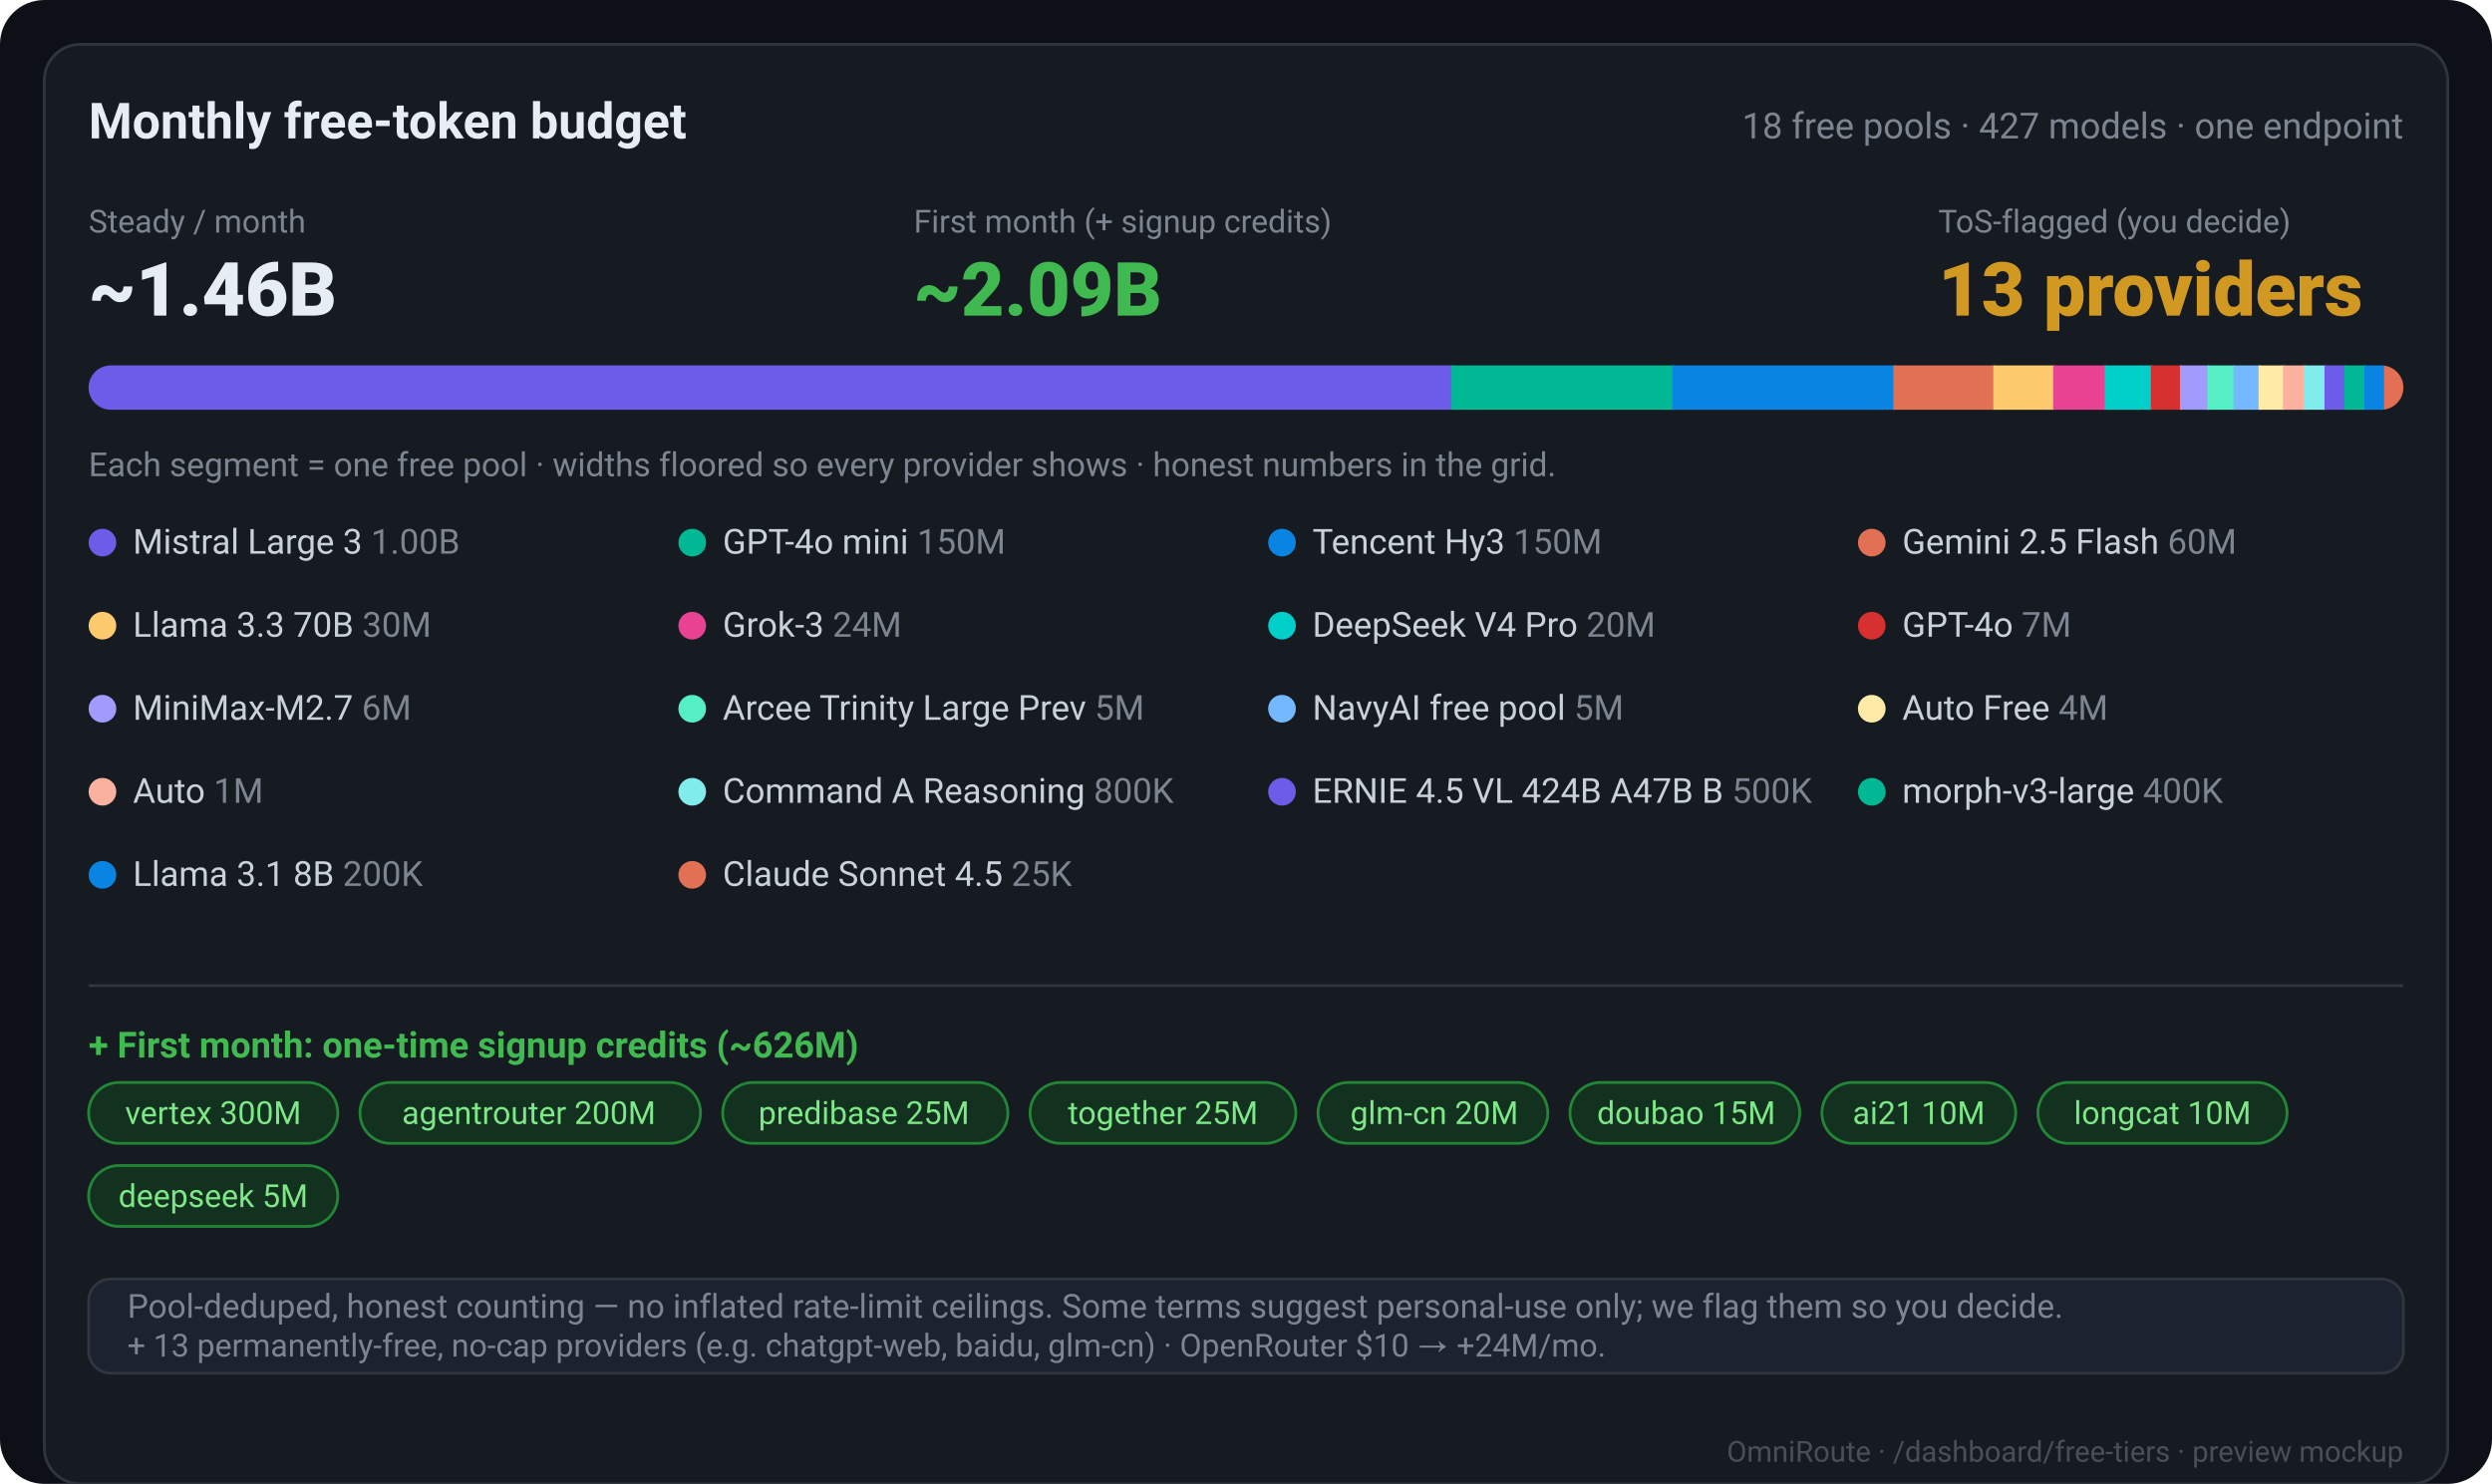
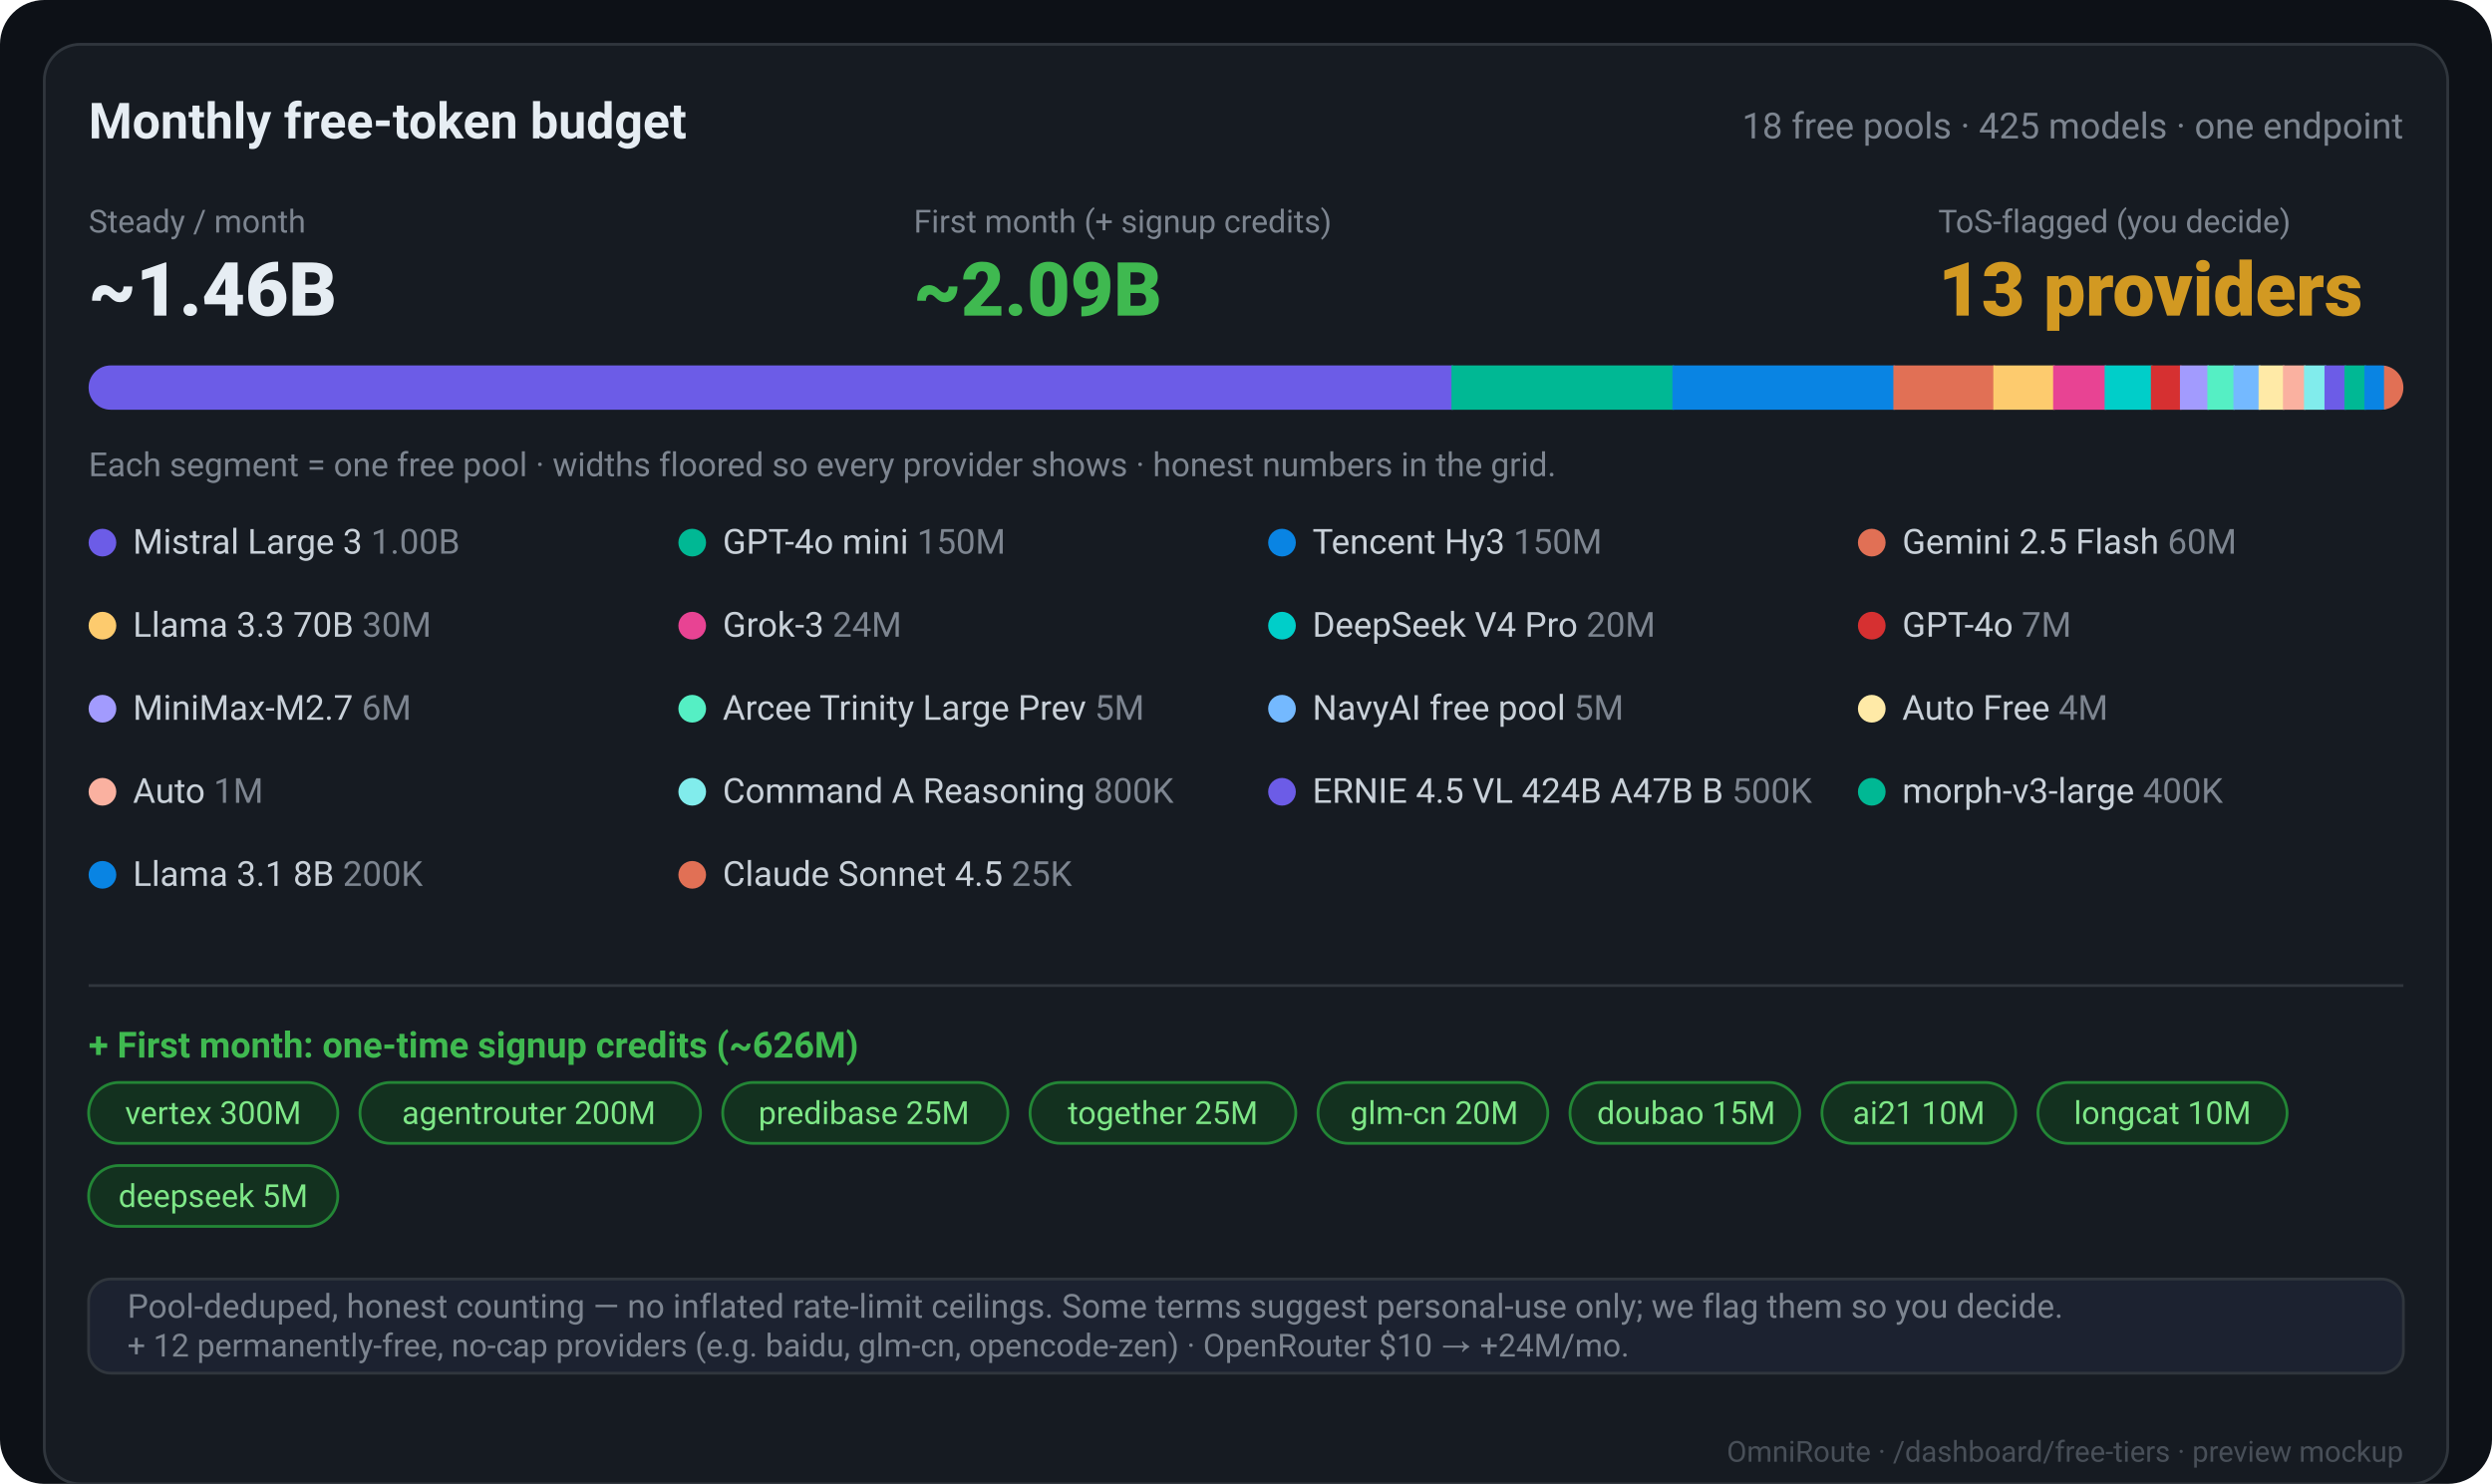
<svg xmlns="http://www.w3.org/2000/svg" width="900" height="536" viewBox="0 0 900 536" font-family="-apple-system,Segoe UI,Roboto,Helvetica,Arial,sans-serif">
  <rect width="900" height="536" rx="16" fill="#0d1117" />
  <rect x="16" y="16" width="868" height="520" rx="13" fill="#161b22" stroke="#30363d" />
  <text x="868" y="528" fill="#484f58" font-size="10.5" text-anchor="end">OmniRoute · /dashboard/free-tiers · preview mockup</text>
  <text x="32" y="50" fill="#e6edf3" font-size="18" font-weight="700">Monthly free-token budget</text>
-   <text x="868" y="50" fill="#7d8590" font-size="13" text-anchor="end">18 free pools · 427 models · one endpoint</text>
+   <text x="868" y="50" fill="#7d8590" font-size="13" text-anchor="end">18 free pools · 425 models · one endpoint</text>
  <text x="32" y="84" fill="#7d8590" font-size="11.5">Steady / month</text>
  <text x="32" y="114" fill="#e6edf3" font-size="27" font-weight="800">~1.46B</text>
  <text x="330" y="84" fill="#7d8590" font-size="11.5">First month (+ signup credits)</text>
  <text x="330" y="114" fill="#3fb950" font-size="27" font-weight="800">~2.09B</text>
  <text x="700" y="84" fill="#7d8590" font-size="11.5">ToS-flagged (you decide)</text>
  <text x="700" y="114" fill="#d29922" font-size="27" font-weight="800">13 providers</text>
  <clipPath id="bar">
    <rect x="32" y="132" width="836" height="16" rx="8" />
  </clipPath>
  <g clip-path="url(#bar)">
    <rect x="32" y="132" width="836" height="16" fill="#21262d" />
    <rect x="32.0" y="132" width="492.8" height="16" fill="#6c5ce7" />
    <rect x="524.2" y="132" width="80.4" height="16" fill="#00b894" />
    <rect x="604.0" y="132" width="80.4" height="16" fill="#0984e3" />
    <rect x="683.8" y="132" width="36.7" height="16" fill="#e17055" />
    <rect x="719.9" y="132" width="22.2" height="16" fill="#fdcb6e" />
    <rect x="741.5" y="132" width="19.2" height="16" fill="#e84393" />
    <rect x="760.1" y="132" width="17.3" height="16" fill="#00cec9" />
    <rect x="776.8" y="132" width="11.1" height="16" fill="#d63031" />
    <rect x="787.3" y="132" width="10.5" height="16" fill="#a29bfe" />
    <rect x="797.2" y="132" width="9.9" height="16" fill="#55efc4" />
    <rect x="806.6" y="132" width="9.8" height="16" fill="#74b9ff" />
    <rect x="815.7" y="132" width="9.3" height="16" fill="#ffeaa7" />
    <rect x="824.5" y="132" width="8.2" height="16" fill="#fab1a0" />
    <rect x="832.1" y="132" width="8.0" height="16" fill="#81ecec" />
    <rect x="839.5" y="132" width="7.8" height="16" fill="#6c5ce7" />
    <rect x="846.7" y="132" width="7.8" height="16" fill="#00b894" />
    <rect x="853.9" y="132" width="7.7" height="16" fill="#0984e3" />
    <rect x="861.0" y="132" width="7.6" height="16" fill="#e17055" />
  </g>
  <text x="32" y="172" fill="#7d8590" font-size="12">Each segment = one free pool · widths floored so every provider shows · honest numbers in the grid.</text>
  <circle cx="37" cy="196" r="5" fill="#6c5ce7" />
  <text x="48" y="200" fill="#c9d1d9" font-size="12.5">Mistral Large 3 <tspan fill="#7d8590">1.00B</tspan>
  </text>
  <circle cx="250" cy="196" r="5" fill="#00b894" />
  <text x="261" y="200" fill="#c9d1d9" font-size="12.5">GPT-4o mini <tspan fill="#7d8590">150M</tspan>
  </text>
  <circle cx="463" cy="196" r="5" fill="#0984e3" />
  <text x="474" y="200" fill="#c9d1d9" font-size="12.5">Tencent Hy3 <tspan fill="#7d8590">150M</tspan>
  </text>
  <circle cx="676" cy="196" r="5" fill="#e17055" />
  <text x="687" y="200" fill="#c9d1d9" font-size="12.5">Gemini 2.5 Flash <tspan fill="#7d8590">60M</tspan>
  </text>
  <circle cx="37" cy="226" r="5" fill="#fdcb6e" />
  <text x="48" y="230" fill="#c9d1d9" font-size="12.5">Llama 3.3 70B <tspan fill="#7d8590">30M</tspan>
  </text>
  <circle cx="250" cy="226" r="5" fill="#e84393" />
  <text x="261" y="230" fill="#c9d1d9" font-size="12.5">Grok-3 <tspan fill="#7d8590">24M</tspan>
  </text>
  <circle cx="463" cy="226" r="5" fill="#00cec9" />
  <text x="474" y="230" fill="#c9d1d9" font-size="12.5">DeepSeek V4 Pro <tspan fill="#7d8590">20M</tspan>
  </text>
  <circle cx="676" cy="226" r="5" fill="#d63031" />
  <text x="687" y="230" fill="#c9d1d9" font-size="12.5">GPT-4o <tspan fill="#7d8590">7M</tspan>
  </text>
  <circle cx="37" cy="256" r="5" fill="#a29bfe" />
  <text x="48" y="260" fill="#c9d1d9" font-size="12.5">MiniMax-M2.7 <tspan fill="#7d8590">6M</tspan>
  </text>
  <circle cx="250" cy="256" r="5" fill="#55efc4" />
  <text x="261" y="260" fill="#c9d1d9" font-size="12.5">Arcee Trinity Large Prev <tspan fill="#7d8590">5M</tspan>
  </text>
  <circle cx="463" cy="256" r="5" fill="#74b9ff" />
  <text x="474" y="260" fill="#c9d1d9" font-size="12.5">NavyAI free pool <tspan fill="#7d8590">5M</tspan>
  </text>
  <circle cx="676" cy="256" r="5" fill="#ffeaa7" />
  <text x="687" y="260" fill="#c9d1d9" font-size="12.5">Auto Free <tspan fill="#7d8590">4M</tspan>
  </text>
  <circle cx="37" cy="286" r="5" fill="#fab1a0" />
  <text x="48" y="290" fill="#c9d1d9" font-size="12.5">Auto <tspan fill="#7d8590">1M</tspan>
  </text>
  <circle cx="250" cy="286" r="5" fill="#81ecec" />
  <text x="261" y="290" fill="#c9d1d9" font-size="12.5">Command A Reasoning <tspan fill="#7d8590">800K</tspan>
  </text>
  <circle cx="463" cy="286" r="5" fill="#6c5ce7" />
  <text x="474" y="290" fill="#c9d1d9" font-size="12.5">ERNIE 4.5 VL 424B A47B B <tspan fill="#7d8590">500K</tspan>
  </text>
  <circle cx="676" cy="286" r="5" fill="#00b894" />
  <text x="687" y="290" fill="#c9d1d9" font-size="12.5">morph-v3-large <tspan fill="#7d8590">400K</tspan>
  </text>
  <circle cx="37" cy="316" r="5" fill="#0984e3" />
  <text x="48" y="320" fill="#c9d1d9" font-size="12.5">Llama 3.1 8B <tspan fill="#7d8590">200K</tspan>
  </text>
  <circle cx="250" cy="316" r="5" fill="#e17055" />
  <text x="261" y="320" fill="#c9d1d9" font-size="12.5">Claude Sonnet 4.5 <tspan fill="#7d8590">25K</tspan>
  </text>
  <line x1="32" y1="356" x2="868" y2="356" stroke="#30363d" />
  <text x="32" y="382" fill="#3fb950" font-size="13" font-weight="700">+ First month: one-time signup credits (~626M)</text>
  <rect x="32" y="391" width="90" height="22" rx="11" fill="#13311f" stroke="#238636" />
  <text x="77" y="406" fill="#7ee787" font-size="11.5" text-anchor="middle">vertex 300M</text>
  <rect x="130" y="391" width="123" height="22" rx="11" fill="#13311f" stroke="#238636" />
  <text x="191" y="406" fill="#7ee787" font-size="11.5" text-anchor="middle">agentrouter 200M</text>
  <rect x="261" y="391" width="103" height="22" rx="11" fill="#13311f" stroke="#238636" />
  <text x="312" y="406" fill="#7ee787" font-size="11.5" text-anchor="middle">predibase 25M</text>
  <rect x="372" y="391" width="96" height="22" rx="11" fill="#13311f" stroke="#238636" />
  <text x="420" y="406" fill="#7ee787" font-size="11.5" text-anchor="middle">together 25M</text>
  <rect x="476" y="391" width="83" height="22" rx="11" fill="#13311f" stroke="#238636" />
  <text x="518" y="406" fill="#7ee787" font-size="11.5" text-anchor="middle">glm-cn 20M</text>
  <rect x="567" y="391" width="83" height="22" rx="11" fill="#13311f" stroke="#238636" />
  <text x="609" y="406" fill="#7ee787" font-size="11.5" text-anchor="middle">doubao 15M</text>
  <rect x="658" y="391" width="70" height="22" rx="11" fill="#13311f" stroke="#238636" />
  <text x="693" y="406" fill="#7ee787" font-size="11.5" text-anchor="middle">ai21 10M</text>
  <rect x="736" y="391" width="90" height="22" rx="11" fill="#13311f" stroke="#238636" />
  <text x="781" y="406" fill="#7ee787" font-size="11.5" text-anchor="middle">longcat 10M</text>
  <rect x="32" y="421" width="90" height="22" rx="11" fill="#13311f" stroke="#238636" />
  <text x="77" y="436" fill="#7ee787" font-size="11.5" text-anchor="middle">deepseek 5M</text>
  <rect x="32" y="462" width="836" height="34" rx="8" fill="#1c2230" stroke="#30363d" />
  <text x="46" y="476" fill="#7d8590" font-size="12">Pool-deduped, honest counting — no inflated rate-limit ceilings. Some terms suggest personal-use only; we flag them so you decide.</text>
-   <text x="46" y="490" fill="#7d8590" font-size="11.5">+ 13 permanently-free, no-cap providers (e.g. chatgpt-web, baidu, glm-cn) · OpenRouter $10 → +24M/mo.</text>
+   <text x="46" y="490" fill="#7d8590" font-size="11.5">+ 12 permanently-free, no-cap providers (e.g. baidu, glm-cn, opencode-zen) · OpenRouter $10 → +24M/mo.</text>
</svg>
